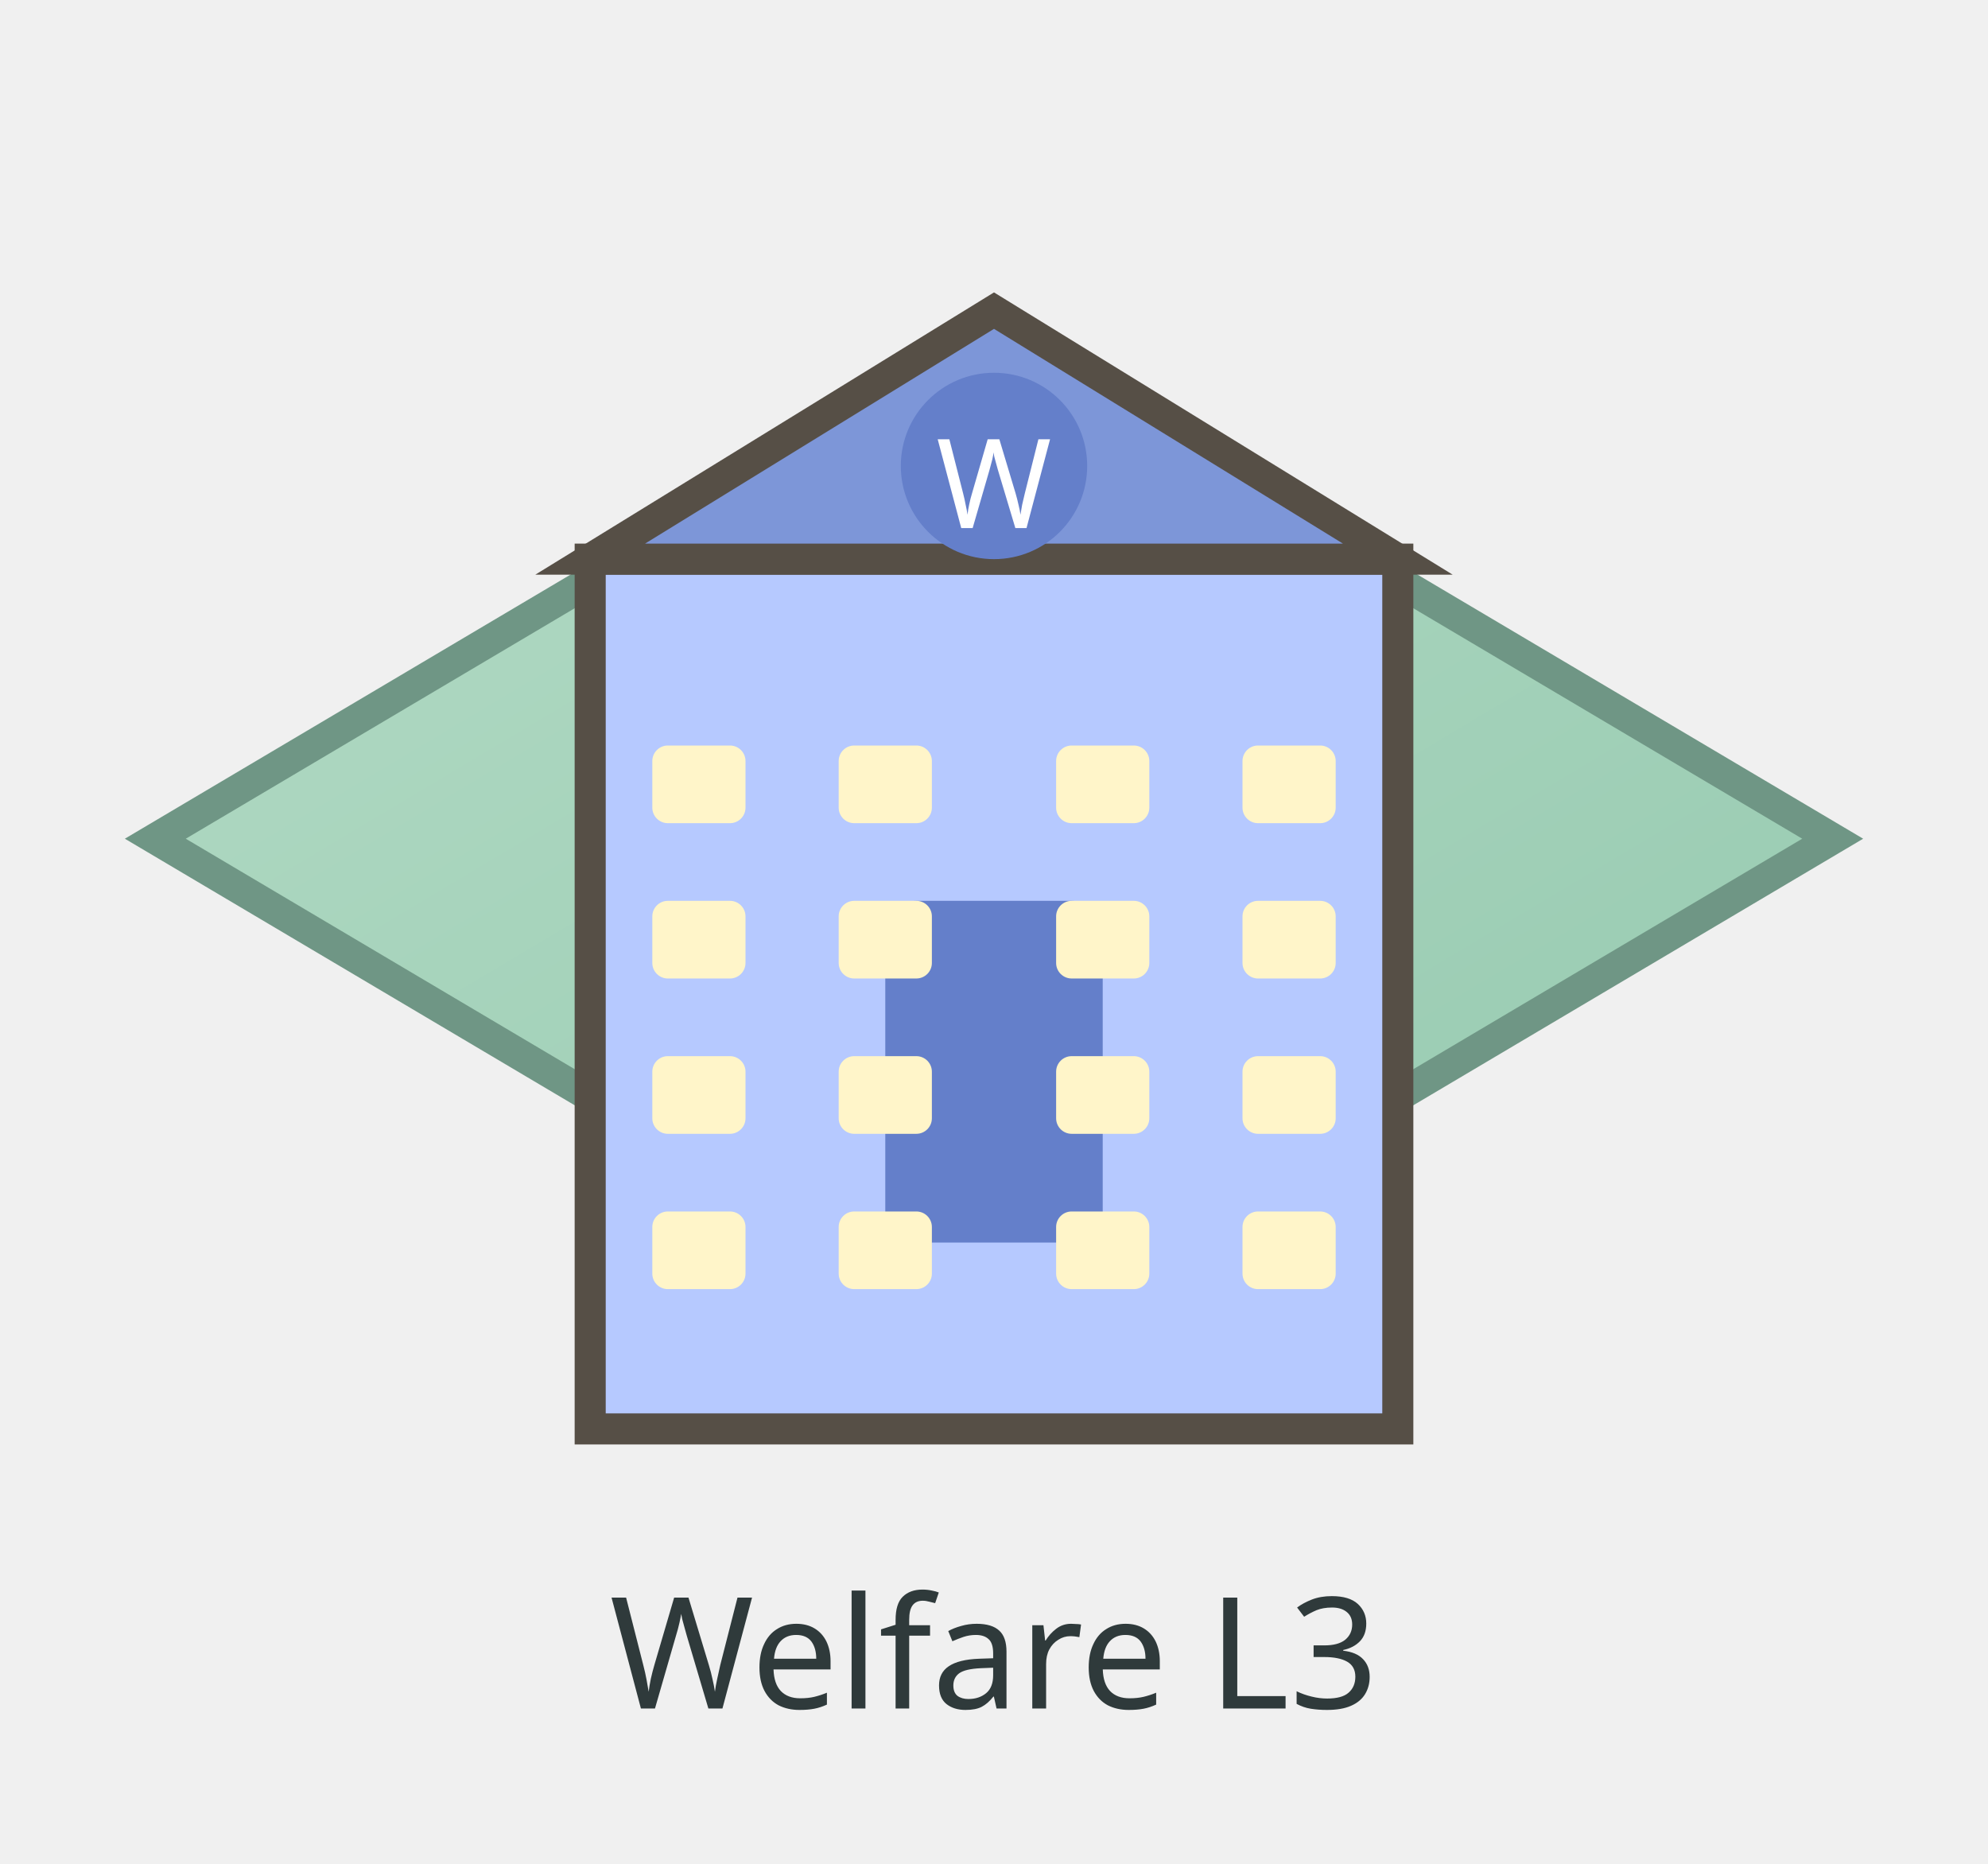
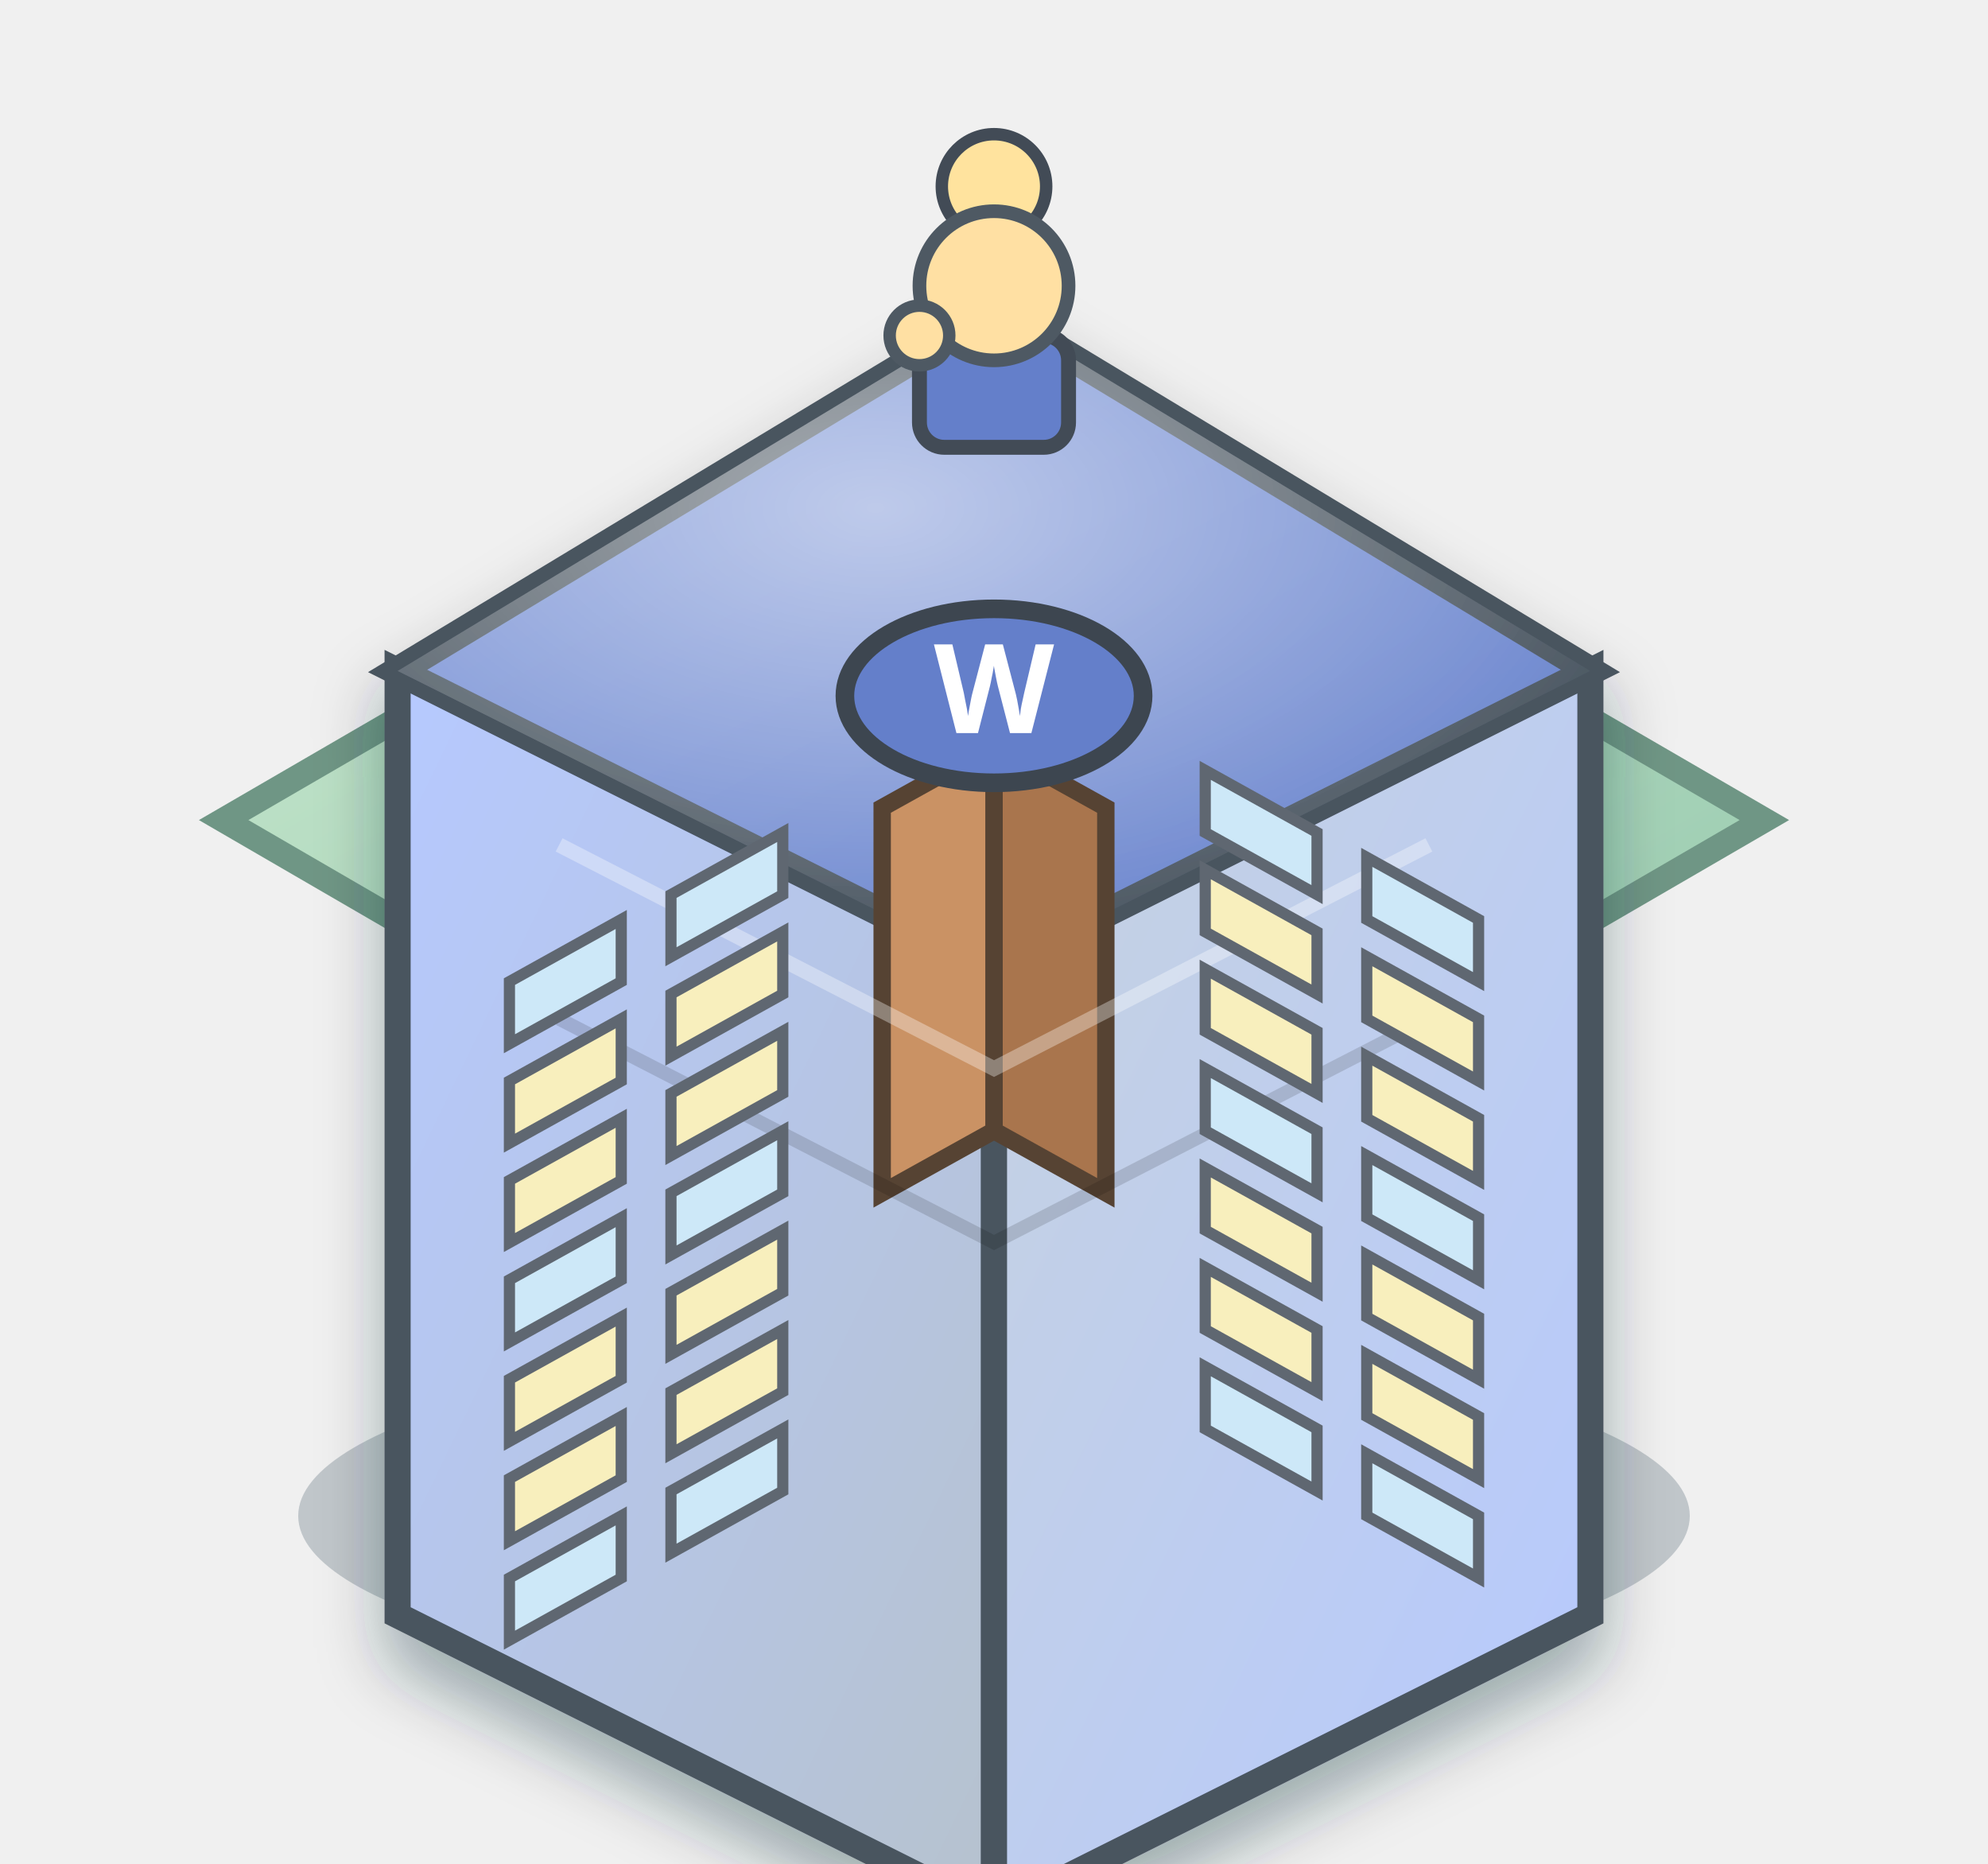
- <svg xmlns="http://www.w3.org/2000/svg" width="128" height="120" viewBox="0 0 128 120" fill="none">
+ <svg xmlns="http://www.w3.org/2000/svg" width="160" height="150" viewBox="0 0 160 150" fill="none">
  <defs>
    <linearGradient id="ground" x1="0" y1="0" x2="1" y2="1">
-       <stop offset="0%" stop-color="#b3dbc5" />
-       <stop offset="100%" stop-color="#95c9af" />
+       <stop offset="0%" stop-color="#c7e7cd" />
+       <stop offset="100%" stop-color="#95c8ad" />
    </linearGradient>
+     <linearGradient id="roofFace" x1="0" y1="0" x2="1" y2="1">
+       <stop offset="0%" stop-color="#7d96d8" />
+       <stop offset="100%" stop-color="#647fca" />
+     </linearGradient>
+     <linearGradient id="wallL" x1="0" y1="0" x2="1" y2="1">
+       <stop offset="0%" stop-color="#b6c9ff" />
+       <stop offset="100%" stop-color="#b6c2ce" />
+     </linearGradient>
+     <linearGradient id="wallR" x1="0" y1="0" x2="1" y2="1">
+       <stop offset="0%" stop-color="#c6d2df" />
+       <stop offset="100%" stop-color="#b6c9ff" />
+     </linearGradient>
+     <radialGradient id="roofSpec" cx="40%" cy="30%" r="70%">
+       <stop offset="0%" stop-color="#ffffff88" />
+       <stop offset="100%" stop-color="#ffffff00" />
+     </radialGradient>
+     <filter id="softShadow" x="-20%" y="-20%" width="140%" height="140%">
+       <feDropShadow dx="0" dy="3" stdDeviation="2.6" flood-color="#122a38" flood-opacity="0.35" />
+     </filter>
  </defs>
-   <polygon points="64,22 118,54 64,86 10,54" fill="url(#ground)" stroke="#6f9685" stroke-width="2" />
-   <polygon points="38,36 90,36 90,92 38,92" fill="#b6c9ff" stroke="#564f46" stroke-width="2" />
-   <polygon points="38,36 64,20 90,36" fill="#7d96d8" stroke="#564f46" stroke-width="2" />
-   <rect x="57" y="58" width="14" height="22" rx="2" fill="#647fca" />
-   <rect x="42" y="48" width="6" height="5" rx="1" fill="#fff5c9" />
-   <rect x="54" y="48" width="6" height="5" rx="1" fill="#fff5c9" />
-   <rect x="68" y="48" width="6" height="5" rx="1" fill="#fff5c9" />
-   <rect x="80" y="48" width="6" height="5" rx="1" fill="#fff5c9" />
-   <rect x="42" y="58" width="6" height="5" rx="1" fill="#fff5c9" />
-   <rect x="54" y="58" width="6" height="5" rx="1" fill="#fff5c9" />
-   <rect x="68" y="58" width="6" height="5" rx="1" fill="#fff5c9" />
-   <rect x="80" y="58" width="6" height="5" rx="1" fill="#fff5c9" />
-   <rect x="42" y="68" width="6" height="5" rx="1" fill="#fff5c9" />
-   <rect x="54" y="68" width="6" height="5" rx="1" fill="#fff5c9" />
-   <rect x="68" y="68" width="6" height="5" rx="1" fill="#fff5c9" />
-   <rect x="80" y="68" width="6" height="5" rx="1" fill="#fff5c9" />
-   <rect x="42" y="78" width="6" height="5" rx="1" fill="#fff5c9" />
-   <rect x="54" y="78" width="6" height="5" rx="1" fill="#fff5c9" />
-   <rect x="68" y="78" width="6" height="5" rx="1" fill="#fff5c9" />
-   <rect x="80" y="78" width="6" height="5" rx="1" fill="#fff5c9" />
-   <circle cx="64" cy="30" r="6" fill="#647fca" />
-   <text x="64" y="34" font-size="8" text-anchor="middle" fill="#ffffff" font-family="Verdana">W</text>
-   <text x="64" y="110" font-size="10" text-anchor="middle" fill="#2f3a3b" font-family="Verdana">Welfare L3</text>
+   <ellipse cx="80" cy="122" rx="56" ry="14" fill="#173246" opacity="0.22" />
+   <polygon points="80,30 142,66 80,102 18,66" fill="url(#ground)" stroke="#6f9685" stroke-width="2" />
+   <g filter="url(#softShadow)">
+     <polygon points="32,54 80,78 80,154 32,130" fill="url(#wallL)" stroke="#48545f" stroke-width="2.1" />
+     <polygon points="128,54 80,78 80,154 128,130" fill="url(#wallR)" stroke="#48545f" stroke-width="2.1" />
+     <polygon points="80,25 128,54 80,78 32,54" fill="url(#roofFace)" stroke="#48545f" stroke-width="2.3" />
+     <polygon points="80,25 128,54 80,78 32,54" fill="url(#roofSpec)" />
+   </g>
+   <polygon points="80,60 89,65 89,96 80,91" fill="#a9754d" stroke="#564333" stroke-width="1.4" />
+   <polygon points="80,60 71,65 71,96 80,91" fill="#ca9264" stroke="#564333" stroke-width="1.4" />
+   <polyline points="45,68 80,86 115,68" stroke="#ffffff55" stroke-width="1.2" />
+   <polyline points="45,82 80,100 115,82" stroke="#00000022" stroke-width="1.1" />
+   <polygon points="97,62 106,67 106,72 97,67" fill="#cde8f8" stroke="#5f6771" stroke-width="0.9" />
+   <polygon points="110,69 119,74 119,79 110,74" fill="#cde8f8" stroke="#5f6771" stroke-width="0.9" />
+   <polygon points="97,70 106,75 106,80 97,75" fill="#f8efbd" stroke="#5f6771" stroke-width="0.9" />
+   <polygon points="110,77 119,82 119,87 110,82" fill="#f8efbd" stroke="#5f6771" stroke-width="0.9" />
+   <polygon points="97,78 106,83 106,88 97,83" fill="#f8efbd" stroke="#5f6771" stroke-width="0.9" />
+   <polygon points="110,85 119,90 119,95 110,90" fill="#f8efbd" stroke="#5f6771" stroke-width="0.9" />
+   <polygon points="97,86 106,91 106,96 97,91" fill="#cde8f8" stroke="#5f6771" stroke-width="0.9" />
+   <polygon points="110,93 119,98 119,103 110,98" fill="#cde8f8" stroke="#5f6771" stroke-width="0.9" />
+   <polygon points="97,94 106,99 106,104 97,99" fill="#f8efbd" stroke="#5f6771" stroke-width="0.9" />
+   <polygon points="110,101 119,106 119,111 110,106" fill="#f8efbd" stroke="#5f6771" stroke-width="0.9" />
+   <polygon points="97,102 106,107 106,112 97,107" fill="#f8efbd" stroke="#5f6771" stroke-width="0.9" />
+   <polygon points="110,109 119,114 119,119 110,114" fill="#f8efbd" stroke="#5f6771" stroke-width="0.9" />
+   <polygon points="97,110 106,115 106,120 97,115" fill="#cde8f8" stroke="#5f6771" stroke-width="0.9" />
+   <polygon points="110,117 119,122 119,127 110,122" fill="#cde8f8" stroke="#5f6771" stroke-width="0.9" />
+   <polygon points="63,67 54,72 54,77 63,72" fill="#cde8f8" stroke="#5f6771" stroke-width="0.9" />
+   <polygon points="50,74 41,79 41,84 50,79" fill="#cde8f8" stroke="#5f6771" stroke-width="0.9" />
+   <polygon points="63,75 54,80 54,85 63,80" fill="#f8efbd" stroke="#5f6771" stroke-width="0.9" />
+   <polygon points="50,82 41,87 41,92 50,87" fill="#f8efbd" stroke="#5f6771" stroke-width="0.9" />
+   <polygon points="63,83 54,88 54,93 63,88" fill="#f8efbd" stroke="#5f6771" stroke-width="0.9" />
+   <polygon points="50,90 41,95 41,100 50,95" fill="#f8efbd" stroke="#5f6771" stroke-width="0.9" />
+   <polygon points="63,91 54,96 54,101 63,96" fill="#cde8f8" stroke="#5f6771" stroke-width="0.9" />
+   <polygon points="50,98 41,103 41,108 50,103" fill="#cde8f8" stroke="#5f6771" stroke-width="0.9" />
+   <polygon points="63,99 54,104 54,109 63,104" fill="#f8efbd" stroke="#5f6771" stroke-width="0.9" />
+   <polygon points="50,106 41,111 41,116 50,111" fill="#f8efbd" stroke="#5f6771" stroke-width="0.9" />
+   <polygon points="63,107 54,112 54,117 63,112" fill="#f8efbd" stroke="#5f6771" stroke-width="0.9" />
+   <polygon points="50,114 41,119 41,124 50,119" fill="#f8efbd" stroke="#5f6771" stroke-width="0.9" />
+   <polygon points="63,115 54,120 54,125 63,120" fill="#cde8f8" stroke="#5f6771" stroke-width="0.9" />
+   <polygon points="50,122 41,127 41,132 50,127" fill="#cde8f8" stroke="#5f6771" stroke-width="0.9" />
+   <ellipse cx="80" cy="56" rx="12" ry="7" fill="#647fca" stroke="#3d4650" stroke-width="1.5" />
+   <text x="80" y="59" font-size="10" text-anchor="middle" fill="#ffffff" font-family="Verdana" font-weight="700">W</text>
+   <rect x="74" y="27" width="12" height="9" rx="2" fill="#647fca" stroke="#424b56" stroke-width="1.2" />
+   <rect x="78" y="17" width="4" height="10" rx="1.6" fill="#8fa0b4" />
+   <circle cx="80" cy="15" r="4.2" fill="#ffe39e" stroke="#424b56" stroke-width="1" />
+   <circle cx="80" cy="23" r="6" fill="#ffe0a3" stroke="#4e5963" stroke-width="1.1" />
+   <circle cx="74" cy="27" r="2.4" fill="#ffe0a3" stroke="#4e5963" stroke-width="1" />
</svg>
